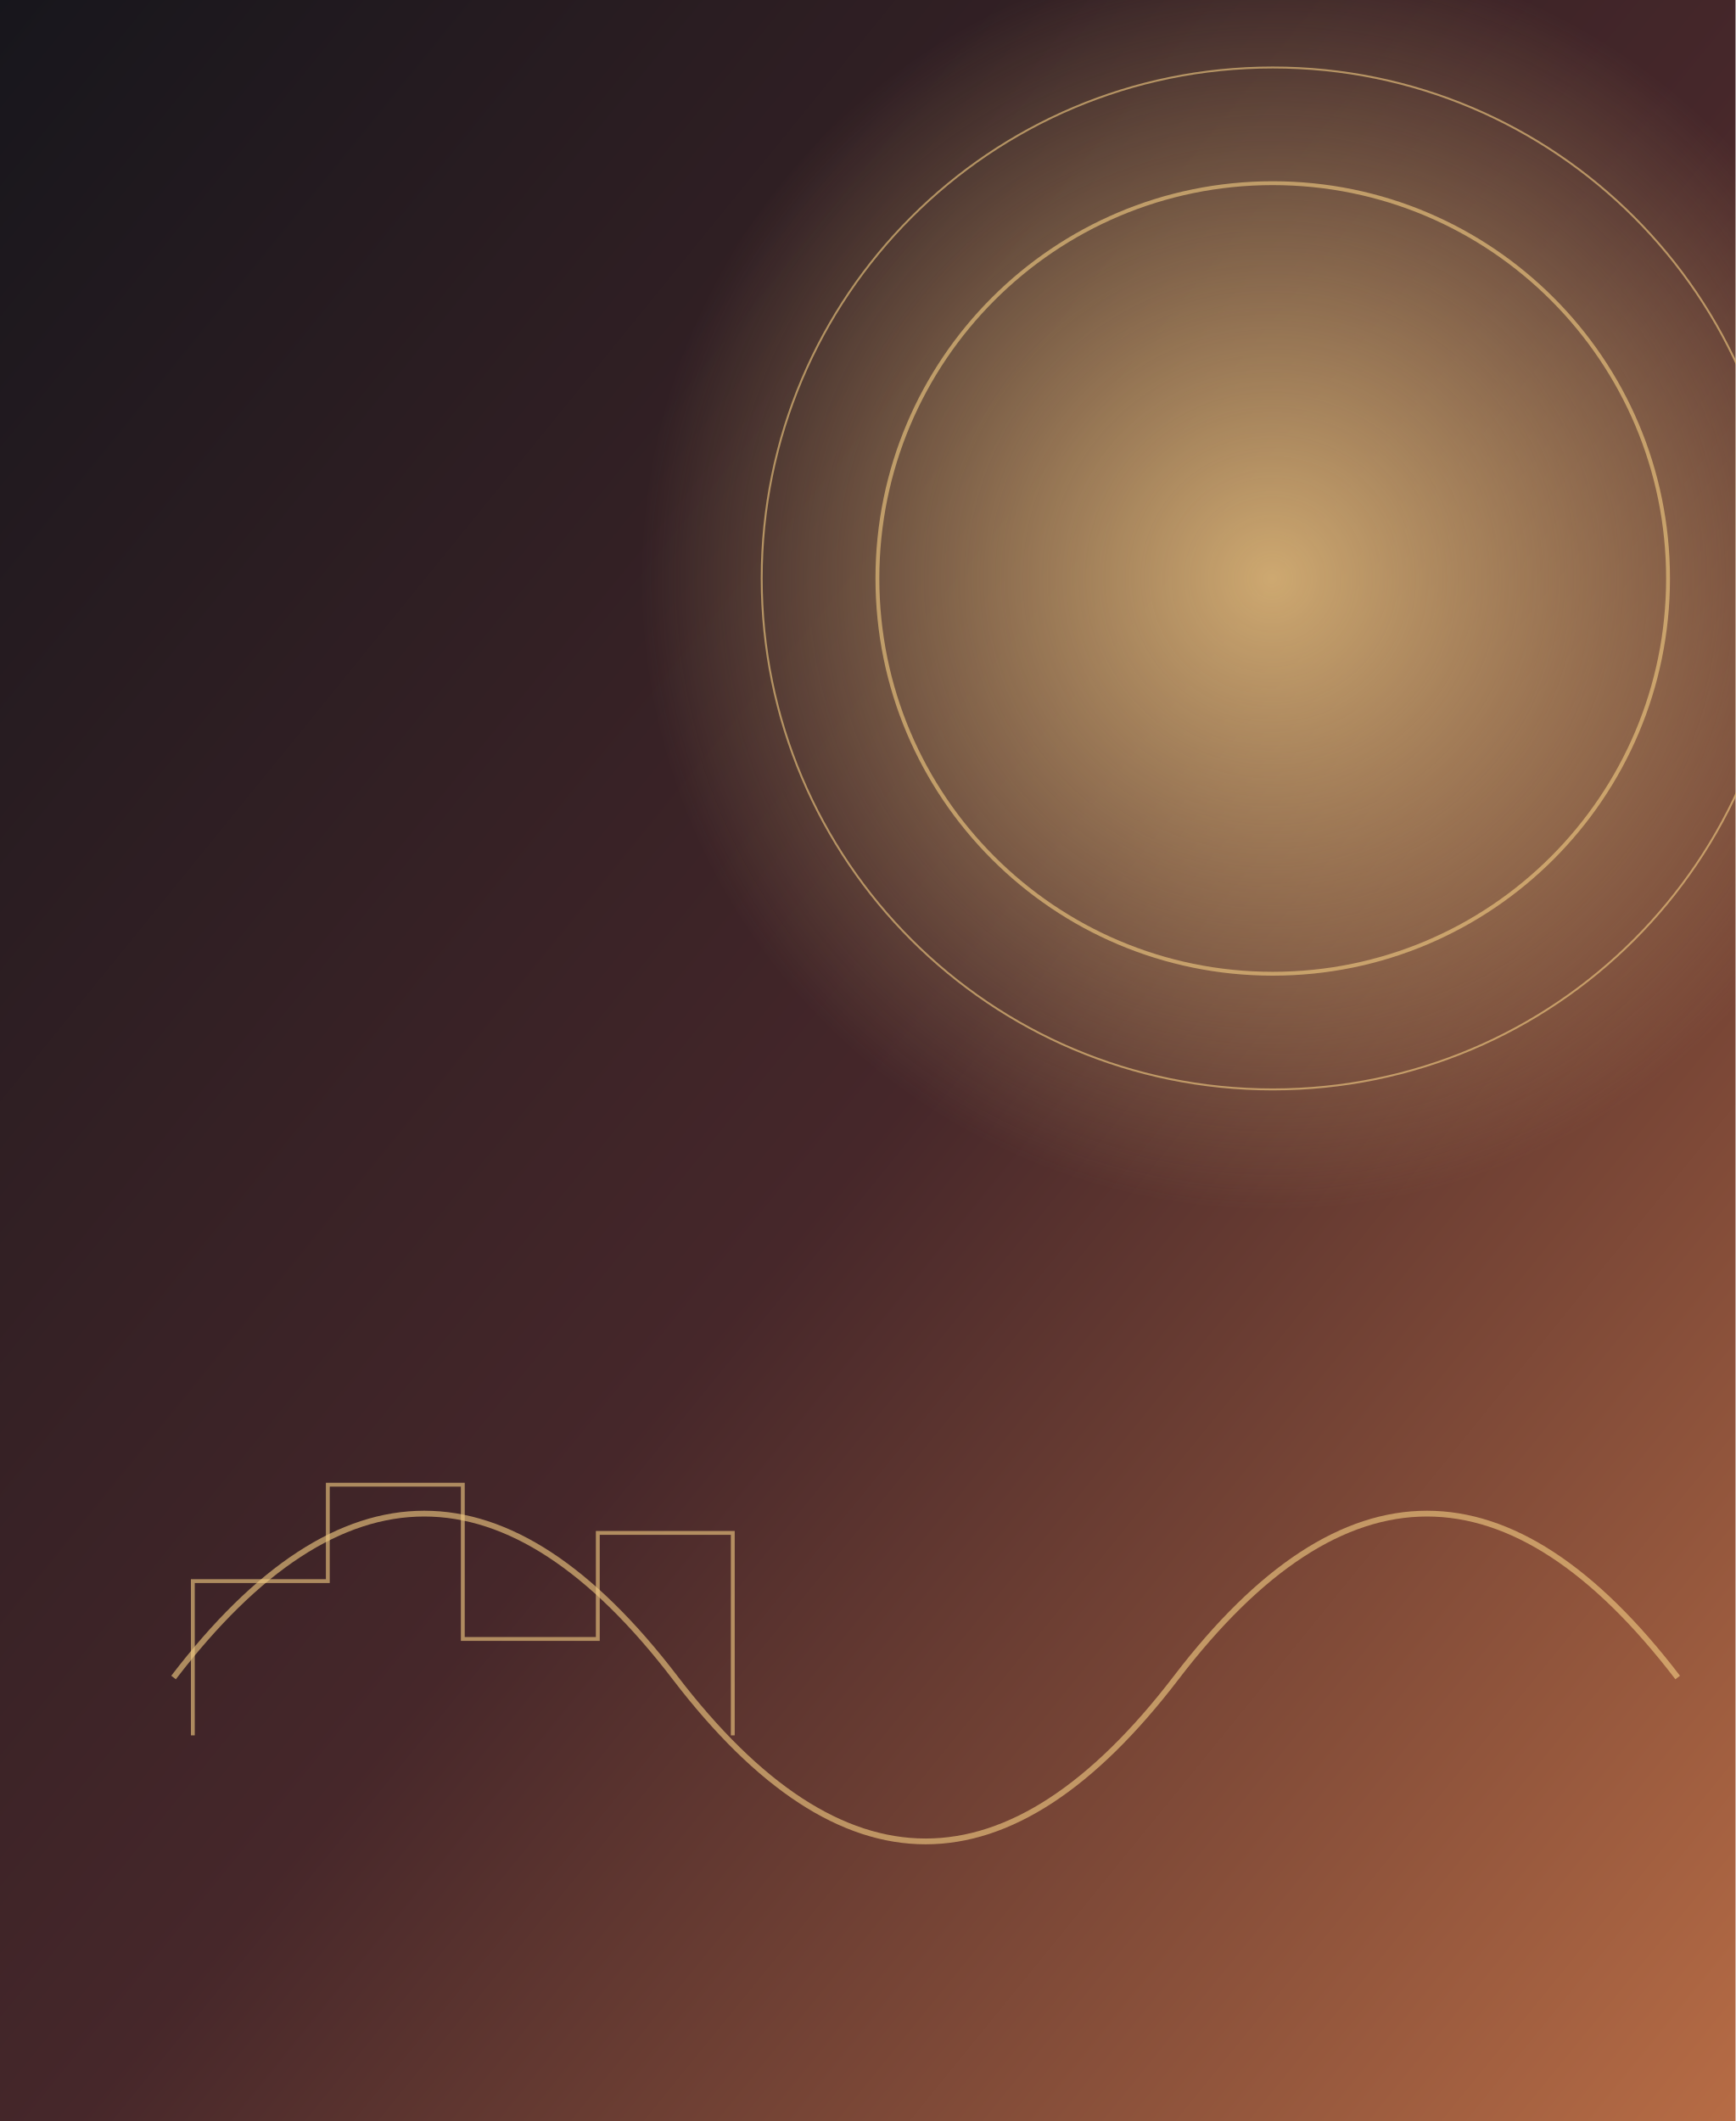
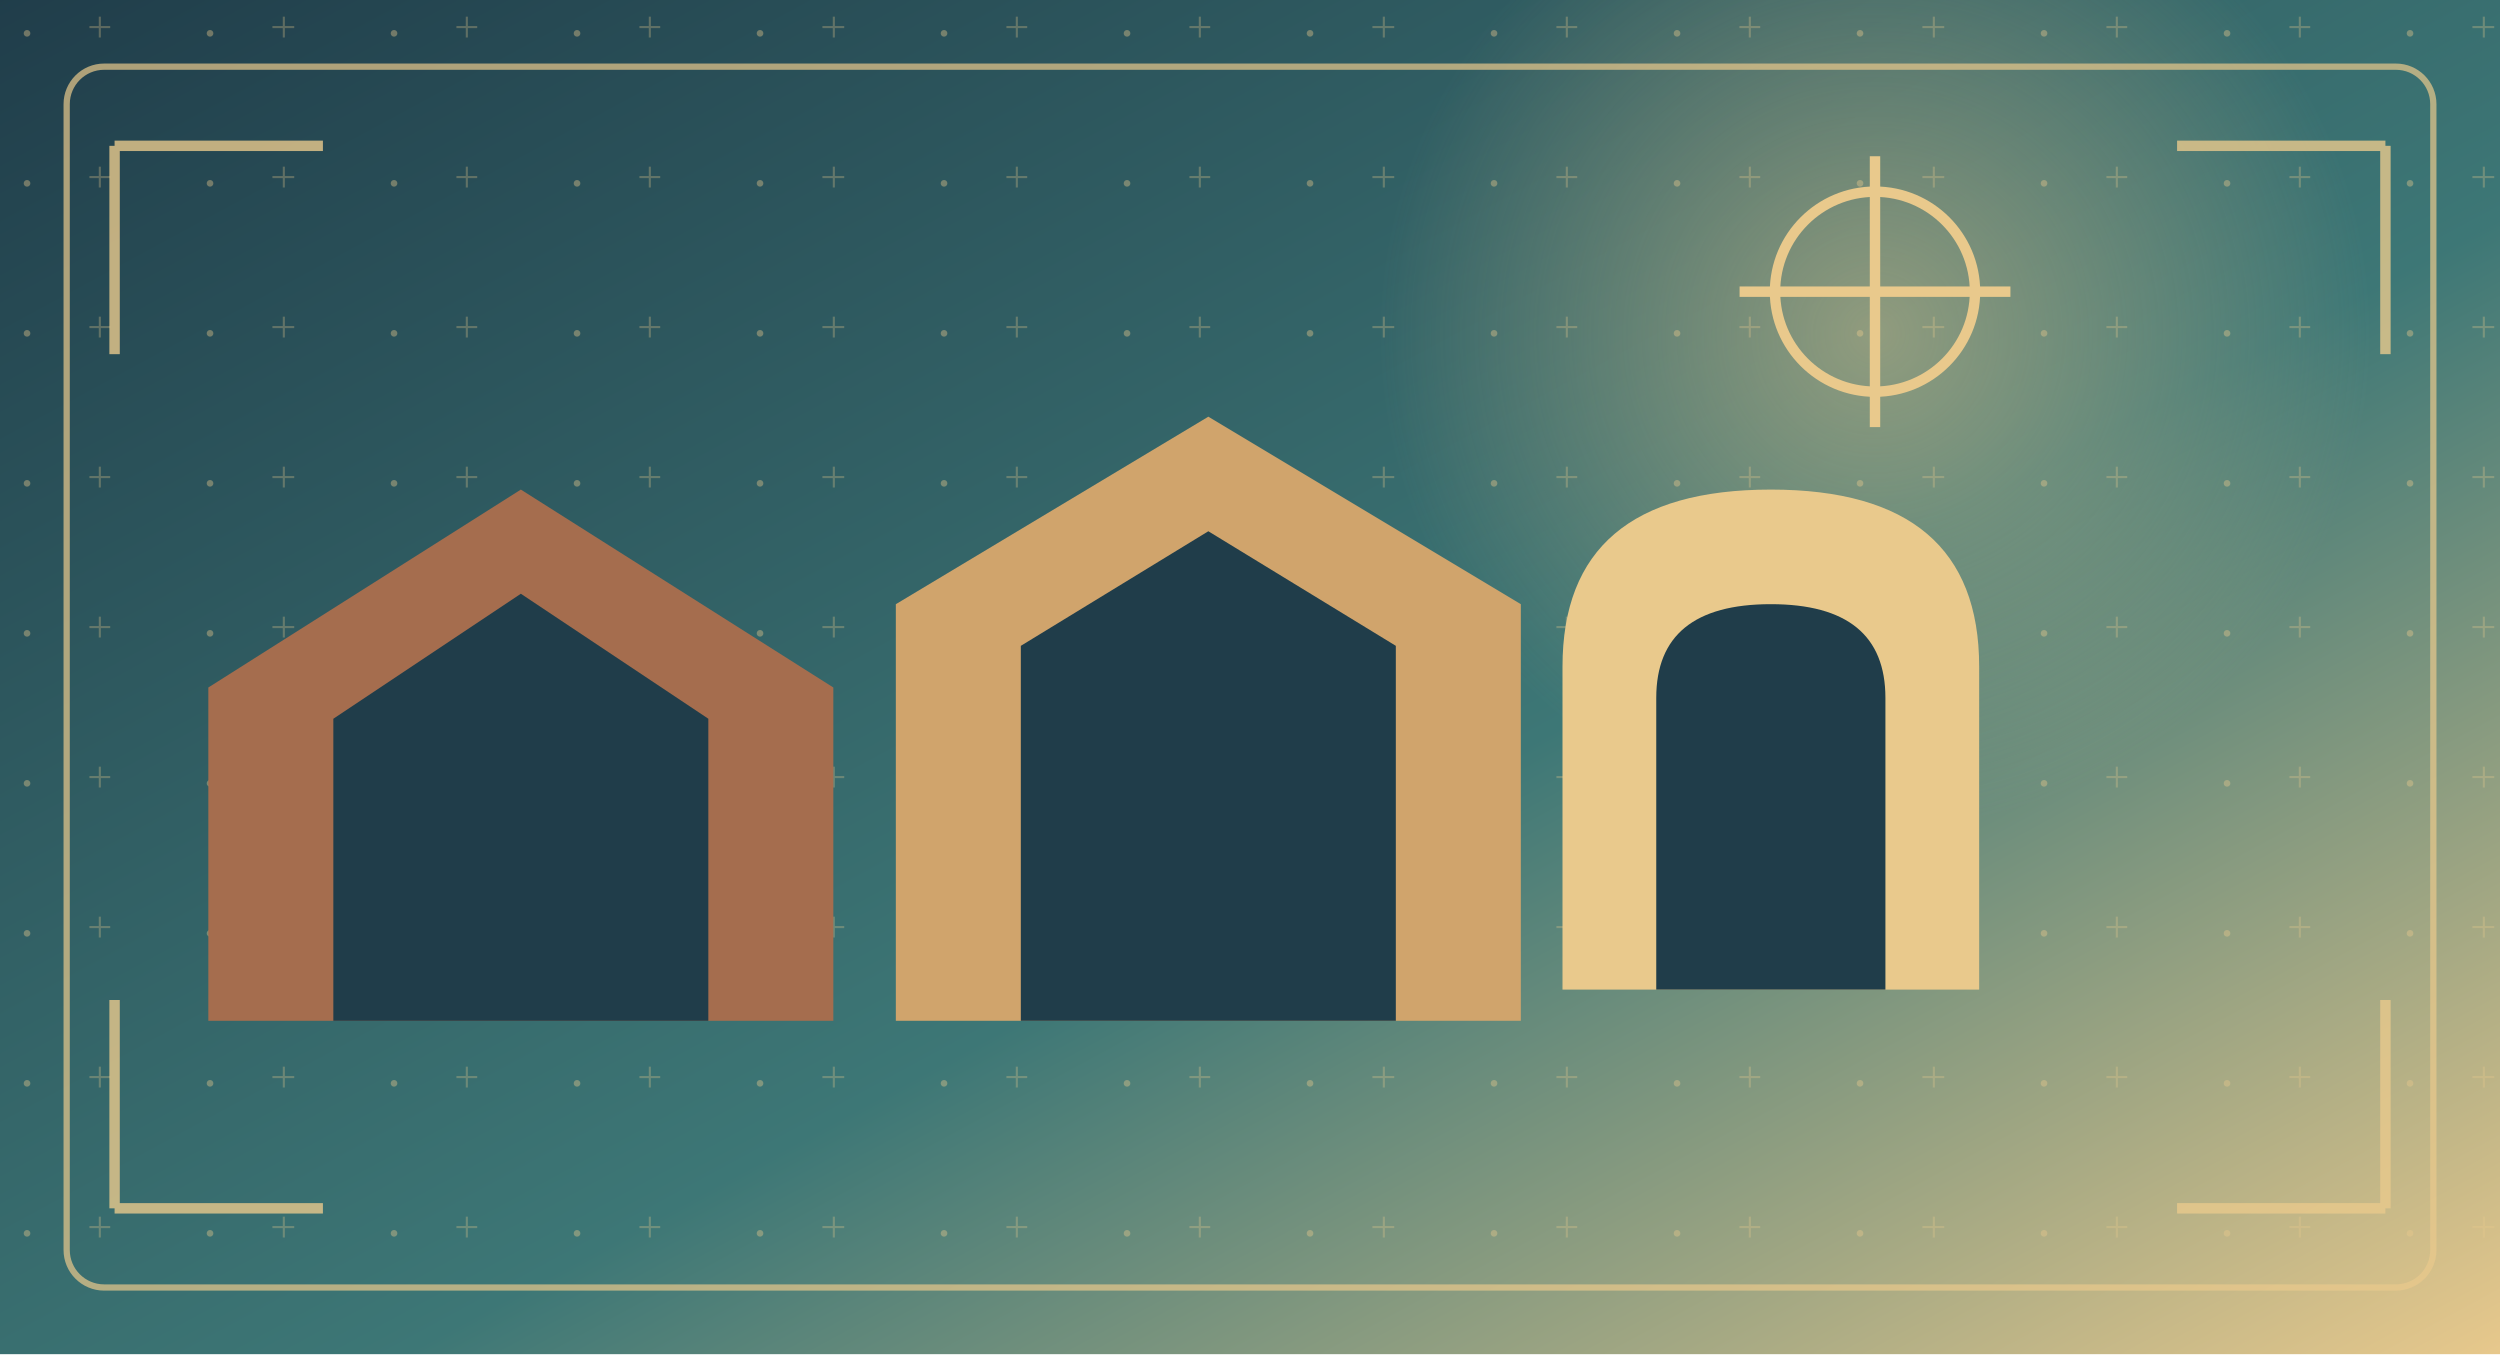
- <svg xmlns="http://www.w3.org/2000/svg" width="900" height="1100" viewBox="0 0 900 1100" role="img" aria-labelledby="title desc">
+ <svg xmlns="http://www.w3.org/2000/svg" width="1200" height="650" viewBox="0 0 1200 650" role="presentation" aria-hidden="true">
  <defs>
    <linearGradient id="bg" x1="0" y1="0" x2="1" y2="1">
-       <stop stop-color="#17161c" />
-       <stop offset=".52" stop-color="#46272a" />
-       <stop offset="1" stop-color="#b76c45" />
+       <stop stop-color="#203d4a" />
+       <stop offset=".58" stop-color="#3d7776" />
+       <stop offset="1" stop-color="#e9c98c" />
    </linearGradient>
    <radialGradient id="glow">
-       <stop stop-color="#f0c982" stop-opacity=".8" />
-       <stop offset="1" stop-color="#f0c982" stop-opacity="0" />
+       <stop stop-color="#e9c98c" stop-opacity=".5" />
+       <stop offset="1" stop-color="#e9c98c" stop-opacity="0" />
    </radialGradient>
+     <pattern id="stars" width="88" height="72" patternUnits="userSpaceOnUse">
+       <circle cx="13" cy="16" r="1.6" fill="#e9c98c" opacity=".4" />
+       <path d="M48 8v10m-5-5h10" stroke="#e9c98c" opacity=".3" />
+     </pattern>
  </defs>
-   <rect width="900" height="1100" fill="url(#bg)" />
-   <circle cx="660" cy="300" r="330" fill="url(#glow)" />
-   <g fill="none" stroke="#f0c982" stroke-opacity=".62">
-     <circle cx="660" cy="300" r="205" stroke-width="2" />
-     <circle cx="660" cy="300" r="265" stroke-width="1" />
-     <path d="M 90 870 Q 220 700 350 870 T 610 870 T 870 870" stroke-width="3" />
-     <path d="M 100 900 L 100 820 L 170 820 L 170 770 L 240 770 L 240 850 L 310 850 L 310 795 L 380 795 L 380 900" stroke-width="2" />
+   <rect width="1200" height="650" fill="url(#bg)" />
+   <rect width="1200" height="650" fill="url(#stars)" />
+   <circle cx="900" cy="160" r="240" fill="url(#glow)" />
+   <path d="M100 490V330L250 235L400 330V490Z" fill="#a56d4e" />
+   <path d="M160 490V345L250 285L340 345V490Z" fill="#203d4a" />
+   <path d="M430 490V290L580 200L730 290V490Z" fill="#d0a46c" />
+   <path d="M490 490V310L580 255L670 310V490Z" fill="#203d4a" />
+   <g transform="translate(850 335)">
+     <path d="M-100 140V-15Q-100 -100 0 -100Q100 -100 100 -15V140Z" fill="#e9c98c" />
+     <path d="M-55 140V0Q-55 -45 0 -45Q55 -45 55 0V140Z" fill="#203d4a" />
  </g>
+   <g fill="none" stroke="#e9c98c" stroke-width="5">
+     <circle cx="900" cy="140" r="48" />
+     <path d="M900 75V205M835 140H965" />
+   </g>
+   <rect x="32" y="32" width="1136" height="586" rx="18" fill="none" stroke="#e9c98c" stroke-width="3" opacity=".7" />
+   <path d="M55 70H155M55 70V170M1145 70H1045M1145 70V170M55 580H155M55 580V480M1145 580H1045M1145 580V480" fill="none" stroke="#e9c98c" stroke-width="5" opacity=".8" />
</svg>
